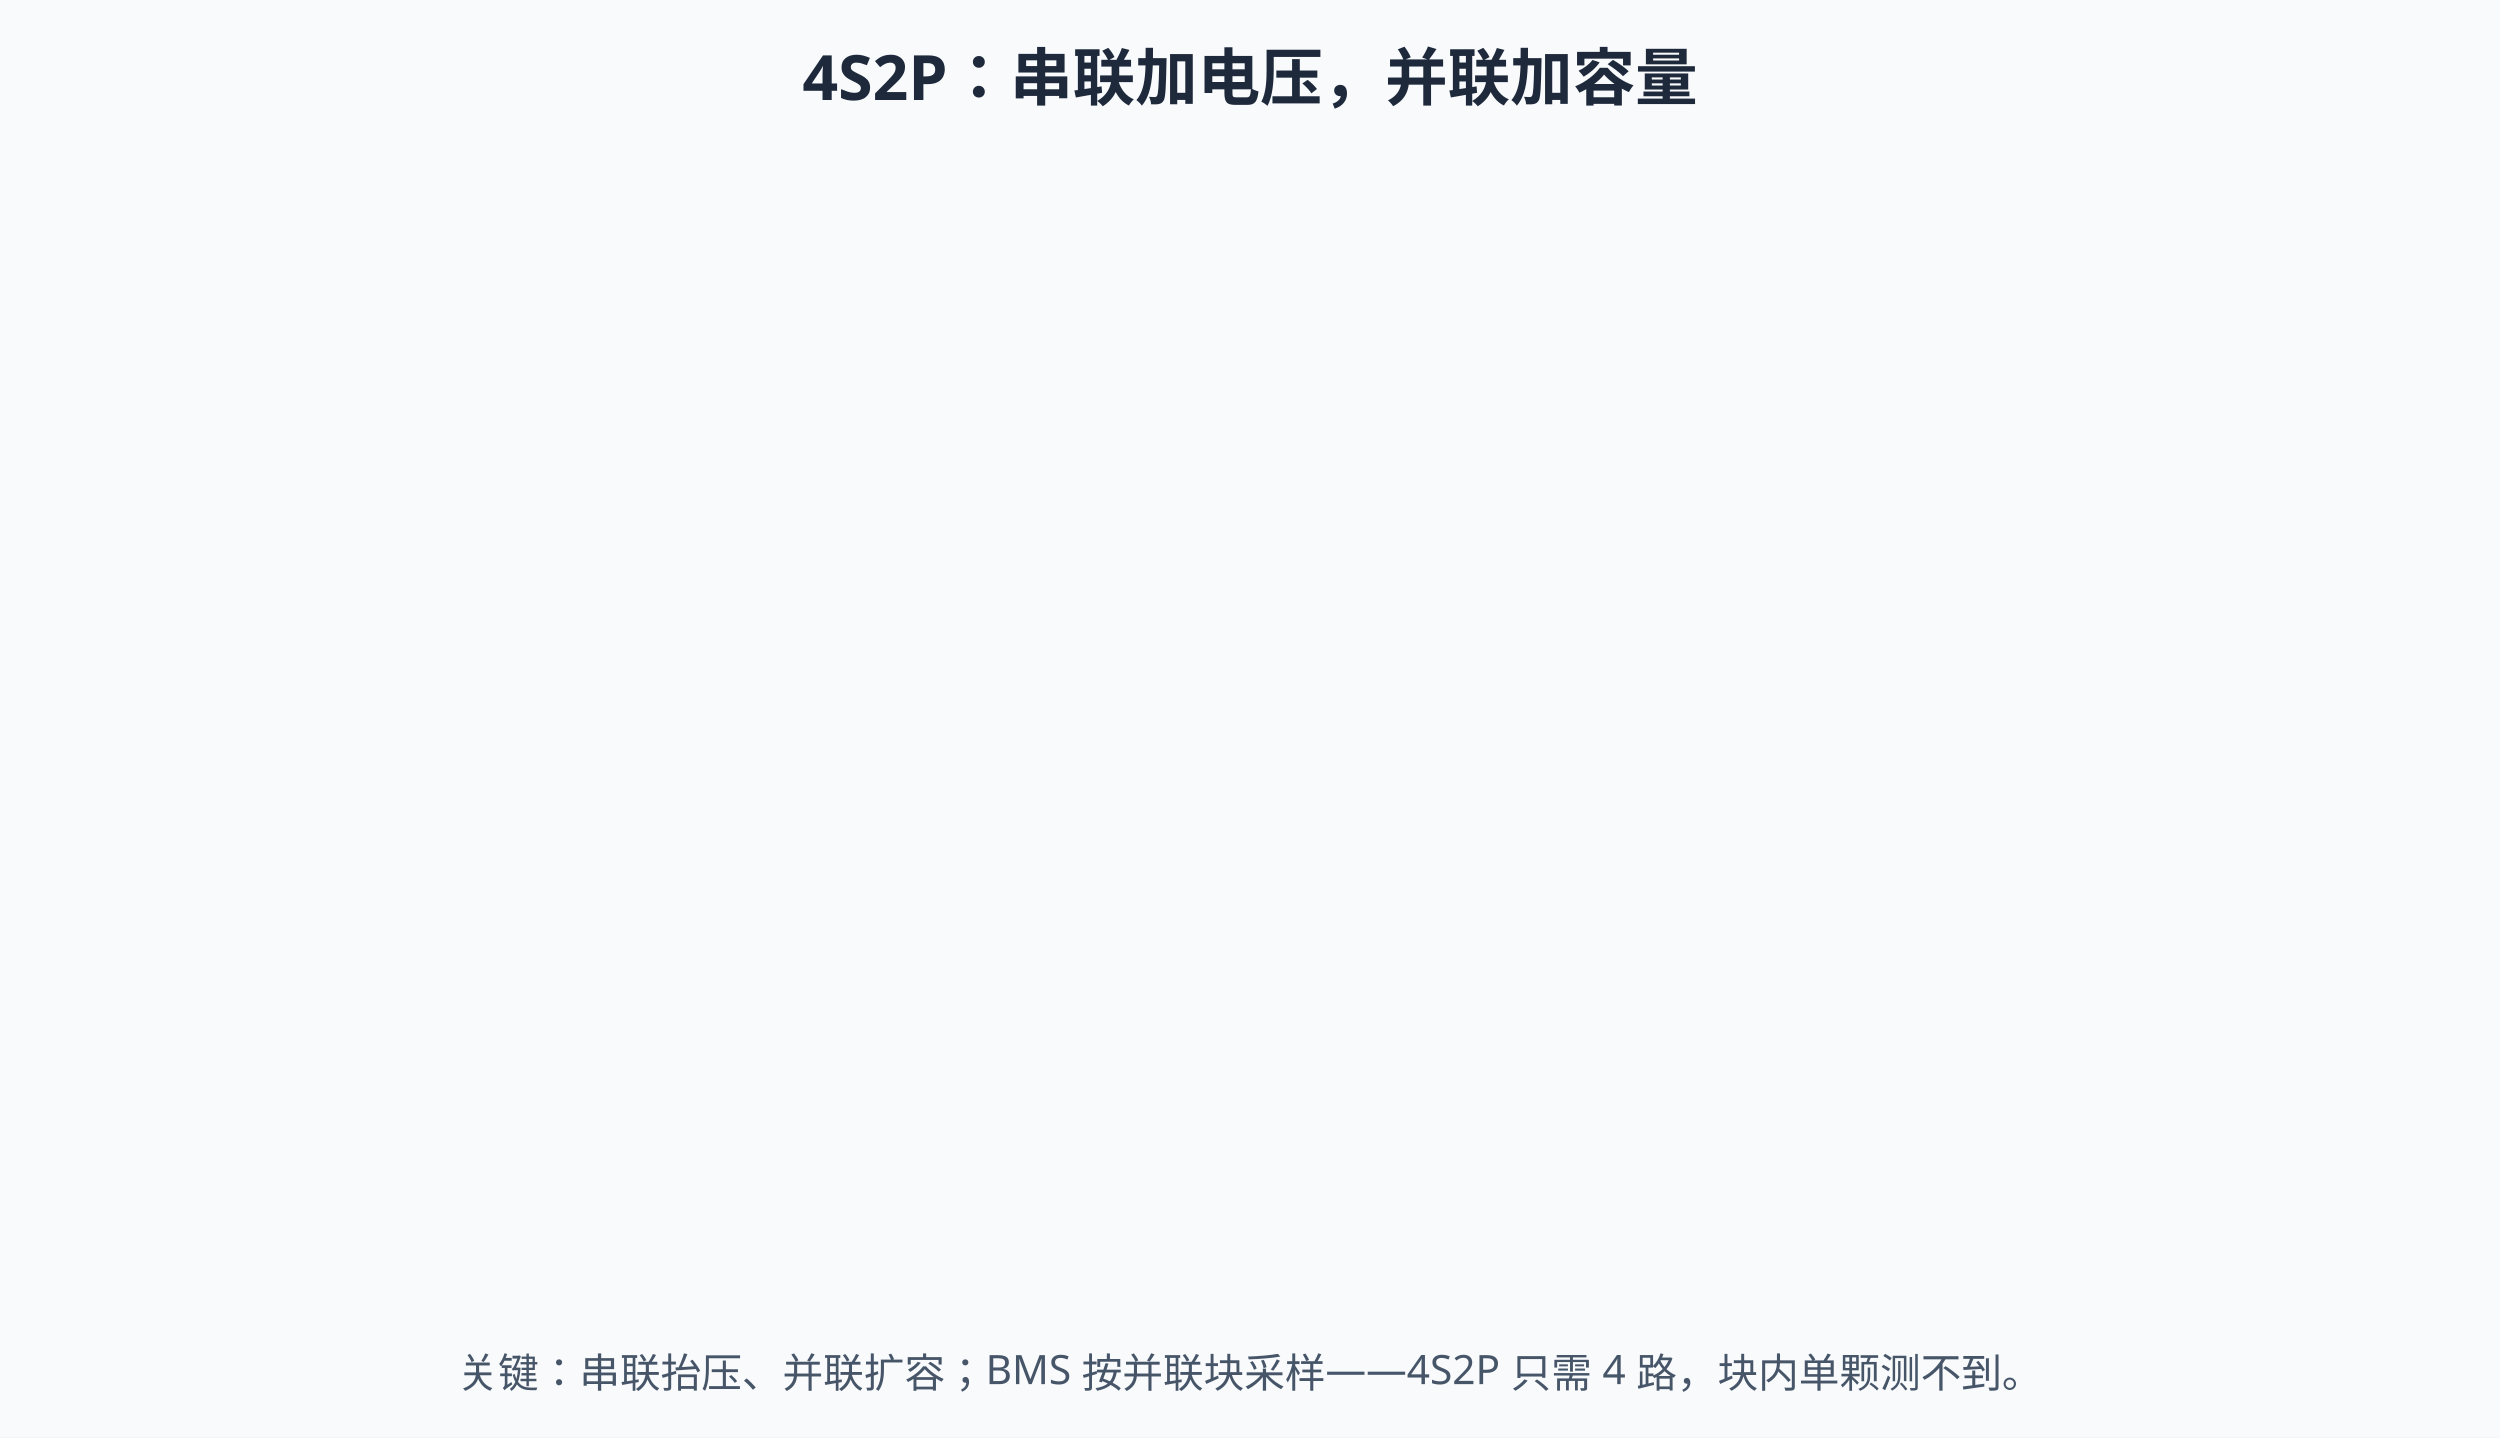
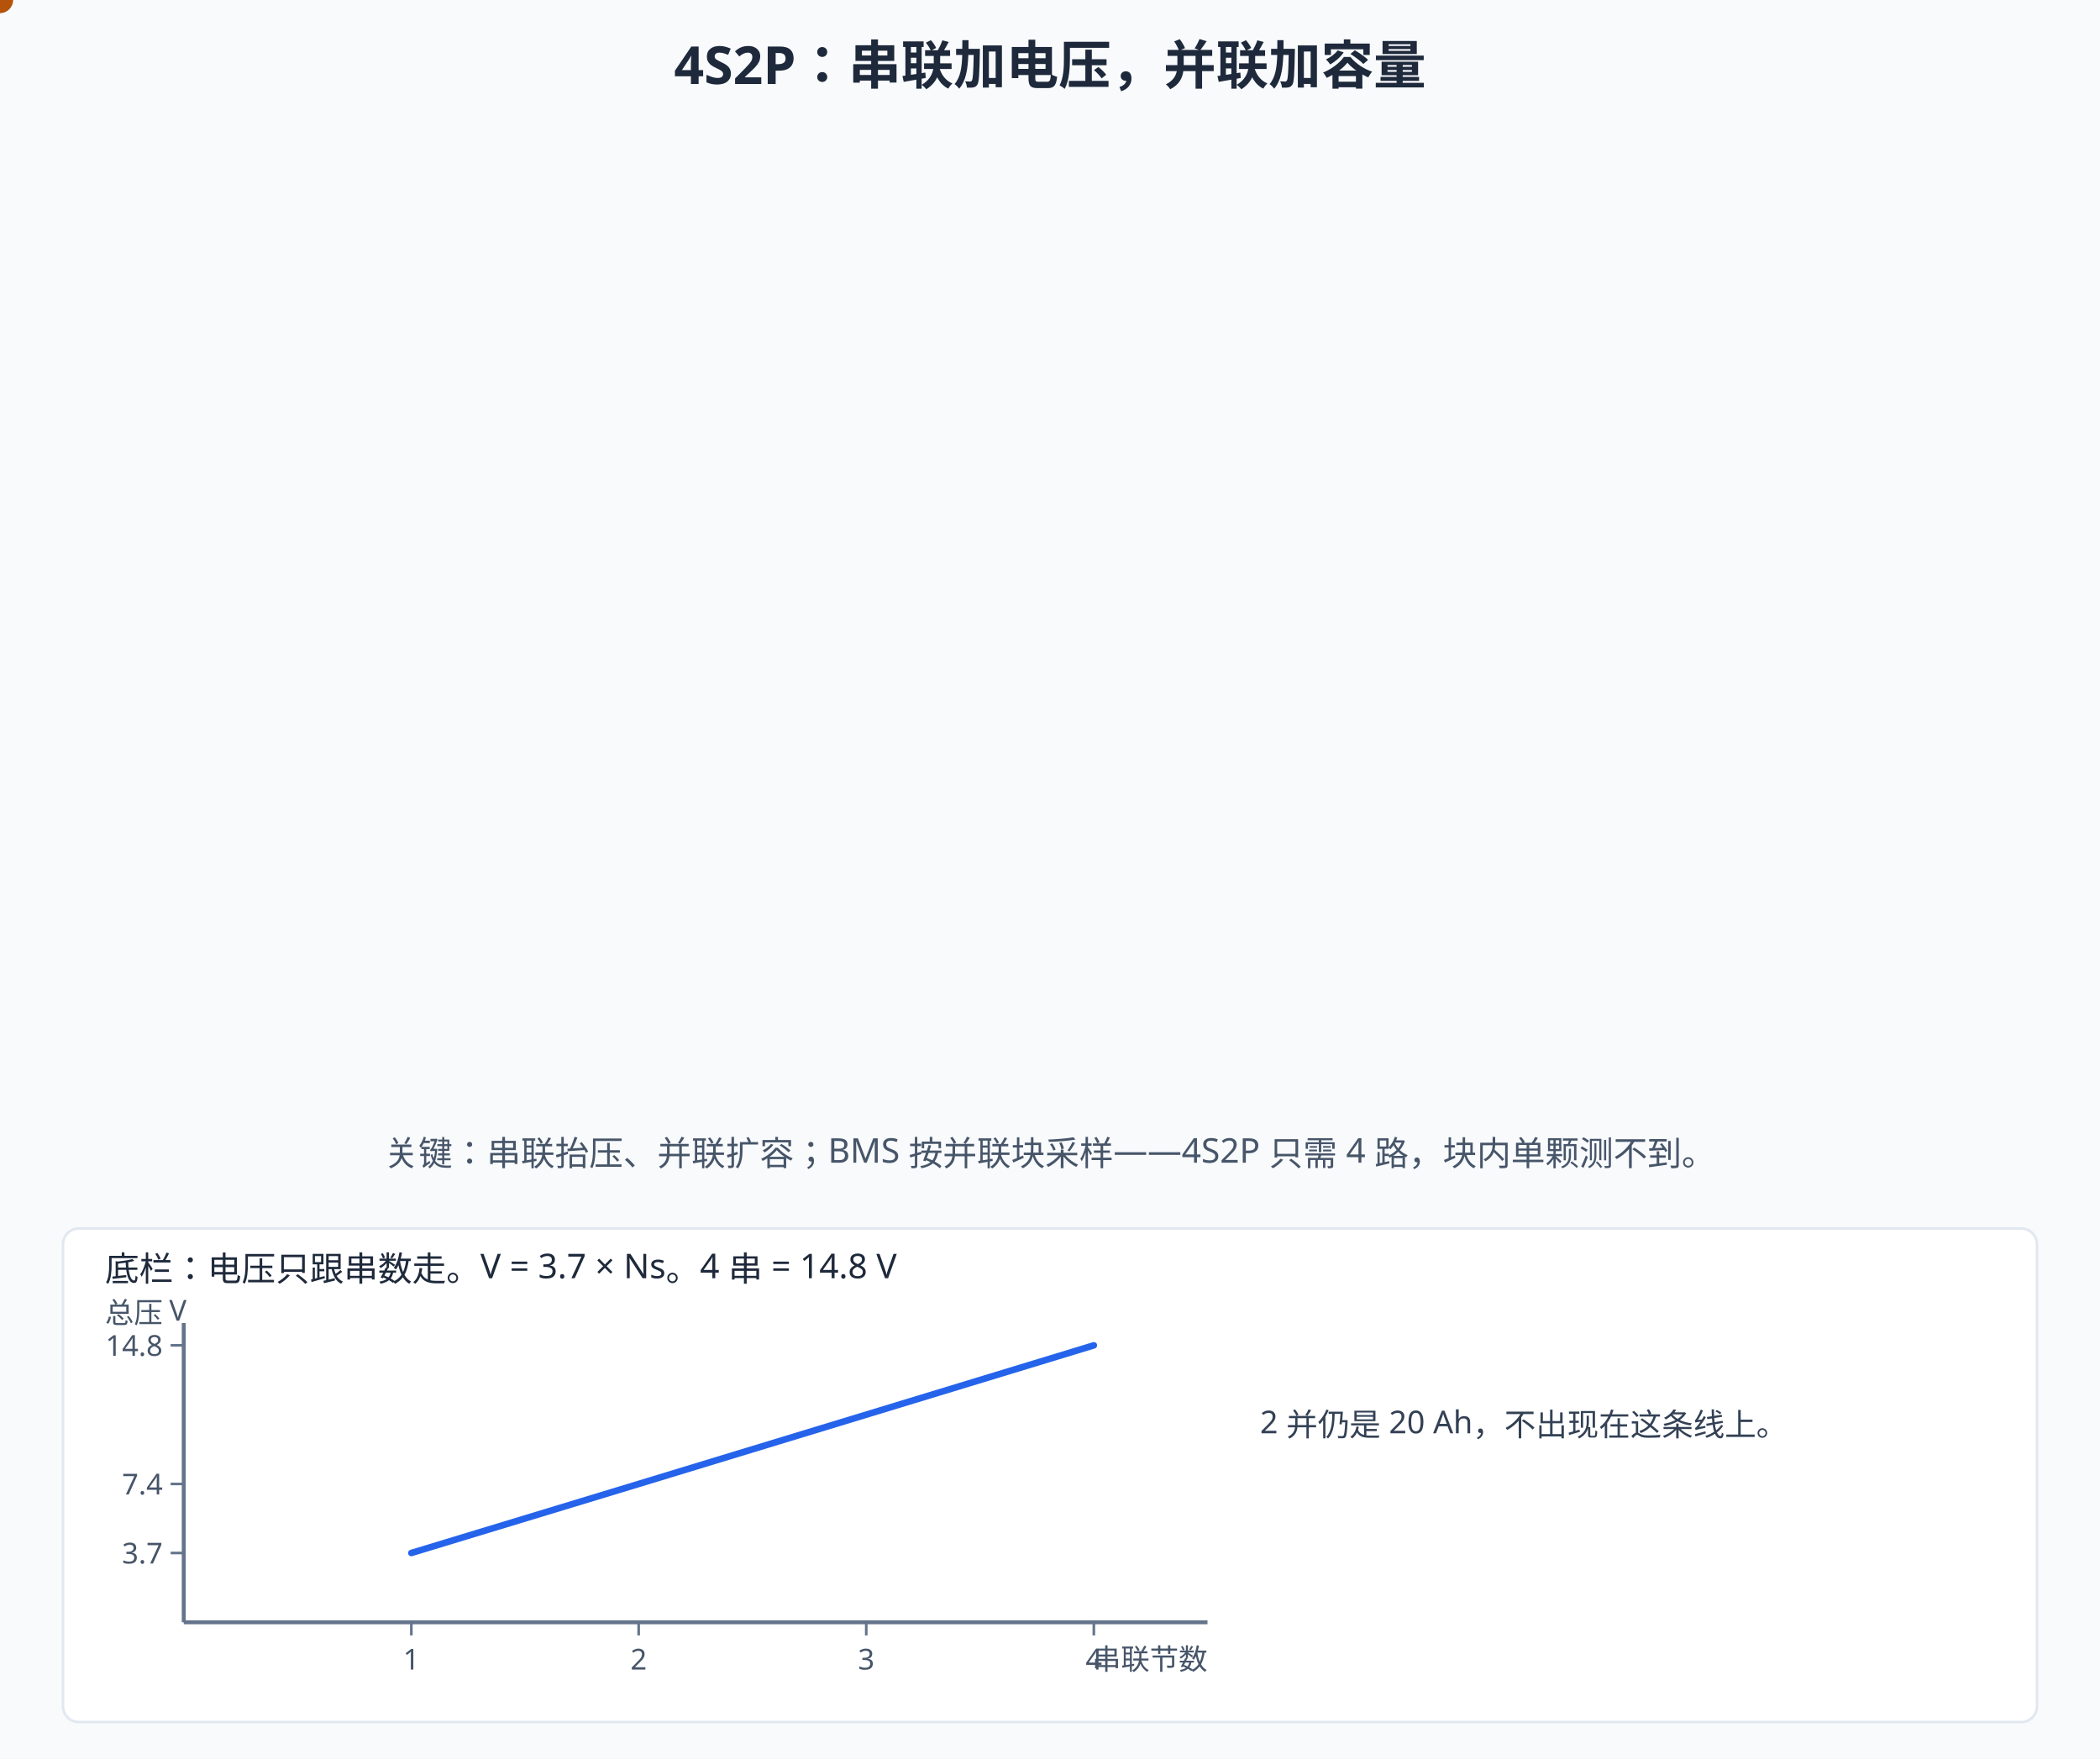
- <svg xmlns="http://www.w3.org/2000/svg" width="800" height="460" viewBox="0 0 800 460">
-   <rect width="800" height="460" fill="#f8fafc" />
+ <svg xmlns="http://www.w3.org/2000/svg" width="800" height="670" viewBox="0 0 800 670">
+   <rect width="800" height="670" fill="#f8fafc" />
  <style>
  text{font-family:"Segoe UI","Microsoft YaHei",sans-serif;}
  /* 深色模式：GitHub 深色主题下对调底色与文字色，只覆盖配色，不动几何与动画。
     stroke="#fff" 保持白色——那是彩色徽标上的勾选，不在覆盖范围内。 */
  @media (prefers-color-scheme: dark){
  rect[fill="#f8fafc"]{fill:#0f172a}
  rect[fill="#fff"]{fill:#1e293b}
  [fill="#f1f5f9"]{fill:#1e293b}
  [stroke="#f1f5f9"]{stroke:#1e293b}
  [fill="#e2e8f0"]{fill:#334155}
  [stroke="#e2e8f0"]{stroke:#334155}
  [fill="#cbd5e1"]{fill:#475569}
  [stroke="#cbd5e1"]{stroke:#475569}
  [fill="#64748b"]{fill:#94a3b8}
  [stroke="#64748b"]{stroke:#94a3b8}
  [fill="#475569"]{fill:#cbd5e1}
  [stroke="#475569"]{stroke:#cbd5e1}
  [fill="#334155"]{fill:#e2e8f0}
  [stroke="#334155"]{stroke:#e2e8f0}
  [fill="#1e293b"]{fill:#f1f5f9}
  [stroke="#1e293b"]{stroke:#f1f5f9}
  [fill="#dbeafe"]{fill:#1e3a8a}
  [stroke="#dbeafe"]{stroke:#1e3a8a}
  [fill="#eff6ff"]{fill:#172554}
  [stroke="#eff6ff"]{stroke:#172554}
  [fill="#bfdbfe"]{fill:#1e40af}
  [stroke="#bfdbfe"]{stroke:#1e40af}
  [fill="#1d4ed8"]{fill:#60a5fa}
  [stroke="#1d4ed8"]{stroke:#60a5fa}
  [fill="#1e40af"]{fill:#93c5fd}
  [stroke="#1e40af"]{stroke:#93c5fd}
  [fill="#2563eb"]{fill:#60a5fa}
  [stroke="#2563eb"]{stroke:#60a5fa}
  [fill="#3b82f6"]{fill:#60a5fa}
  [stroke="#3b82f6"]{stroke:#60a5fa}
  [fill="#ecfdf5"]{fill:#022c22}
  [stroke="#ecfdf5"]{stroke:#022c22}
  [fill="#a7f3d0"]{fill:#065f46}
  [stroke="#a7f3d0"]{stroke:#065f46}
  [fill="#86efac"]{fill:#166534}
  [stroke="#86efac"]{stroke:#166534}
  [fill="#065f46"]{fill:#6ee7b7}
  [stroke="#065f46"]{stroke:#6ee7b7}
  [fill="#059669"]{fill:#34d399}
  [stroke="#059669"]{stroke:#34d399}
  [fill="#fef2f2"]{fill:#450a0a}
  [stroke="#fef2f2"]{stroke:#450a0a}
  [fill="#fecaca"]{fill:#7f1d1d}
  [stroke="#fecaca"]{stroke:#7f1d1d}
  [fill="#fca5a5"]{fill:#b91c1c}
  [stroke="#fca5a5"]{stroke:#b91c1c}
  [fill="#991b1b"]{fill:#fca5a5}
  [stroke="#991b1b"]{stroke:#fca5a5}
  [fill="#dc2626"]{fill:#f87171}
  [stroke="#dc2626"]{stroke:#f87171}
  [fill="#fffbeb"]{fill:#451a03}
  [stroke="#fffbeb"]{stroke:#451a03}
  [fill="#fef3c7"]{fill:#78350f}
  [stroke="#fef3c7"]{stroke:#78350f}
  [fill="#92400e"]{fill:#fcd34d}
  [stroke="#92400e"]{stroke:#fcd34d}
  [fill="#b45309"]{fill:#fbbf24}
  [stroke="#b45309"]{stroke:#fbbf24}
  }
</style>
  <text x="400" y="32" text-anchor="middle" font-size="20" font-weight="bold" fill="#1e293b">4S2P：串联加电压，并联加容量</text>
  <g opacity="0">
    <animate attributeName="opacity" values="0;1;1;0;0" keyTimes="0;0.02;0.17;0.2;1" dur="12s" repeatCount="indefinite" />
    <rect x="340" y="150" width="120" height="70" rx="6" fill="#ecfdf5" stroke="#059669" stroke-width="2" />
    <text x="400" y="180" text-anchor="middle" font-size="13" fill="#065f46">电芯</text>
    <text x="400" y="202" text-anchor="middle" font-size="13" font-weight="bold" fill="#065f46">3.7V / 10Ah</text>
    <text x="400" y="250" text-anchor="middle" font-size="12" fill="#475569">从一颗开始（数值为示例）</text>
  </g>
  <g opacity="0">
    <animate attributeName="opacity" values="0;0;1;1;0;0" keyTimes="0;0.2;0.23;0.39;0.42;1" dur="12s" repeatCount="indefinite" />
    <rect x="300" y="150" width="80" height="70" rx="6" fill="#ecfdf5" stroke="#059669" stroke-width="2" />
    <rect x="420" y="150" width="80" height="70" rx="6" fill="#ecfdf5" stroke="#059669" stroke-width="2" />
    <text x="340" y="189" text-anchor="middle" font-size="12" fill="#065f46">3.7V</text>
    <text x="460" y="189" text-anchor="middle" font-size="12" fill="#065f46">3.7V</text>
    <line x1="340" y1="138" x2="460" y2="138" stroke="#059669" stroke-width="2.5" />
    <line x1="340" y1="150" x2="340" y2="138" stroke="#059669" stroke-width="2.5" />
    <line x1="460" y1="150" x2="460" y2="138" stroke="#059669" stroke-width="2.5" />
    <path d="M340,220 C340,260 380,275 400,300" fill="none" stroke="#2563eb" stroke-width="4" />
    <path d="M460,220 C460,260 420,275 400,300" fill="none" stroke="#2563eb" stroke-width="4" />
    <line x1="400" y1="300" x2="400" y2="330" stroke="#2563eb" stroke-width="9" />
    <circle r="4" fill="#1d4ed8">
      <animateMotion path="M340,220 C340,260 380,275 400,300 L400,330" dur="12s" repeatCount="indefinite" />
    </circle>
    <circle r="4" fill="#1d4ed8">
      <animateMotion path="M460,220 C460,260 420,275 400,300 L400,330" dur="12s" repeatCount="indefinite" />
    </circle>
    <text x="400" y="240" text-anchor="middle" font-size="14" font-weight="bold" fill="#1e40af">3.7V / 20Ah</text>
    <text x="400" y="392" text-anchor="middle" font-size="12" fill="#334155">并联：水压不变，两股水流汇成一股——容量翻倍</text>
  </g>
  <g opacity="0">
    <animate attributeName="opacity" values="0;0;1;1" keyTimes="0;0.42;0.46;1" dur="12s" repeatCount="indefinite" />
    <rect x="330" y="120" width="140" height="54" fill="#ecfdf5" stroke="#059669" stroke-width="2" />
    <rect x="330" y="178" width="140" height="54" fill="#ecfdf5" stroke="#059669" stroke-width="2" />
    <rect x="330" y="236" width="140" height="54" fill="#ecfdf5" stroke="#059669" stroke-width="2" />
    <rect x="330" y="294" width="140" height="54" fill="#ecfdf5" stroke="#059669" stroke-width="2" />
    <line x1="400" y1="120" x2="400" y2="174" stroke="#059669" stroke-width="1.5" />
    <line x1="400" y1="178" x2="400" y2="232" stroke="#059669" stroke-width="1.5" />
    <line x1="400" y1="236" x2="400" y2="290" stroke="#059669" stroke-width="1.5" />
    <line x1="400" y1="294" x2="400" y2="348" stroke="#059669" stroke-width="1.5" />
    <text x="486" y="151" text-anchor="start" font-size="12" fill="#334155">3.7V</text>
    <text x="486" y="209" text-anchor="start" font-size="12" fill="#334155">7.4V</text>
    <text x="486" y="267" text-anchor="start" font-size="12" fill="#334155">11.1V</text>
    <text x="486" y="325" text-anchor="start" font-size="13" font-weight="bold" fill="#1e40af">14.8V / 20Ah</text>
  </g>
  <g opacity="0">
    <animate attributeName="opacity" values="0;0;1;1" keyTimes="0;0.65;0.7;1" dur="12s" repeatCount="indefinite" />
    <rect x="140" y="190" width="100" height="90" rx="8" fill="#eff6ff" stroke="#2563eb" stroke-width="2" />
    <text x="190" y="228" text-anchor="middle" font-size="14" font-weight="bold" fill="#1e40af">BMS</text>
    <text x="190" y="254" text-anchor="middle" font-size="13" fill="#1e40af">4 路采样</text>
    <line x1="330" y1="147" x2="240" y2="205" stroke="#2563eb" stroke-width="1.5" />
    <line x1="330" y1="205" x2="240" y2="225" stroke="#2563eb" stroke-width="1.5" />
    <line x1="330" y1="263" x2="240" y2="245" stroke="#2563eb" stroke-width="1.5" />
    <line x1="330" y1="321" x2="240" y2="265" stroke="#2563eb" stroke-width="1.5" />
    <circle cx="330" cy="147" r="4" fill="#2563eb" />
    <circle cx="330" cy="205" r="4" fill="#2563eb" />
    <circle cx="330" cy="263" r="4" fill="#2563eb" />
    <circle cx="330" cy="321" r="4" fill="#2563eb" />
    <text x="510" y="180" text-anchor="start" font-size="15" font-weight="bold" fill="#1e40af">采样路数 = S = 4</text>
    <text x="510" y="208" text-anchor="start" font-size="13" fill="#475569">与并联数 P 无关</text>
    <text x="400" y="415" text-anchor="middle" font-size="12" fill="#991b1b">并联块内两颗被导线强制等电位——测不出单颗</text>
  </g>
  <text x="400" y="444" text-anchor="middle" font-size="13" fill="#475569">关键：串联抬压、并联扩容；BMS 按并联块采样——4S2P 只需 4 路，块内单颗测不到。</text>
+   <rect x="24" y="468.0" width="752" height="188" rx="6" fill="#fff" stroke="#e2e8f0" />
+   <text x="40" y="488.0" font-size="13" fill="#1e293b">底栏：电压只跟串数走。V = 3.7 × Ns。4 串 = 14.8 V</text>
+   <text x="40" y="504.0" font-size="11" fill="#475569">总压 V</text>
+   <line x1="70.0" y1="504.0" x2="70.0" y2="618.0" stroke="#64748b" stroke-width="1.5" />
+   <line x1="70.0" y1="618.0" x2="460.0" y2="618.0" stroke="#64748b" stroke-width="1.5" />
+   <line x1="156.7" y1="618.0" x2="156.7" y2="623.0" stroke="#64748b" />
+   <text x="156.7" y="636.0" text-anchor="middle" font-size="11" fill="#475569">1</text>
+   <line x1="243.3" y1="618.0" x2="243.3" y2="623.0" stroke="#64748b" />
+   <text x="243.3" y="636.0" text-anchor="middle" font-size="11" fill="#475569">2</text>
+   <line x1="330.0" y1="618.0" x2="330.0" y2="623.0" stroke="#64748b" />
+   <text x="330.0" y="636.0" text-anchor="middle" font-size="11" fill="#475569">3</text>
+   <line x1="416.7" y1="618.0" x2="416.7" y2="623.0" stroke="#64748b" />
+   <text x="416.7" y="636.0" text-anchor="middle" font-size="11" fill="#475569">4</text>
+   <line x1="65.0" y1="591.6" x2="70.0" y2="591.6" stroke="#64748b" />
+   <text x="62.0" y="595.6" text-anchor="end" font-size="11" fill="#475569">3.7</text>
+   <line x1="65.0" y1="565.3" x2="70.0" y2="565.3" stroke="#64748b" />
+   <text x="62.0" y="569.3" text-anchor="end" font-size="11" fill="#475569">7.4</text>
+   <line x1="65.0" y1="512.5" x2="70.0" y2="512.5" stroke="#64748b" />
+   <text x="62.0" y="516.5" text-anchor="end" font-size="11" fill="#475569">14.8</text>
+   <polyline points="156.7,591.6 243.3,565.3 330.0,538.9 416.7,512.5" fill="none" stroke="#2563eb" stroke-width="2.5" stroke-linejoin="round" stroke-linecap="round" />
+   <circle r="5" fill="#b45309">
+     <animate attributeName="cx" values="156.7;156.7;243.3;243.3;330.0;330.0;330.0;416.7;416.7" keyTimes="0;0.125;0.25;0.375;0.5;0.625;0.75;0.875;1" dur="8s" repeatCount="indefinite" />
+     <animate attributeName="cy" values="591.6;591.6;565.3;565.3;538.9;538.9;538.9;512.5;512.5" keyTimes="0;0.125;0.25;0.375;0.5;0.625;0.75;0.875;1" dur="8s" repeatCount="indefinite" />
+   </circle>
+   <text x="460.0" y="636.0" text-anchor="end" font-size="11" fill="#475569">串联节数</text>
+   <text x="480" y="546.0" font-size="12" fill="#334155">2 并仍是 20 Ah，不出现在这条线上。</text>
</svg>
